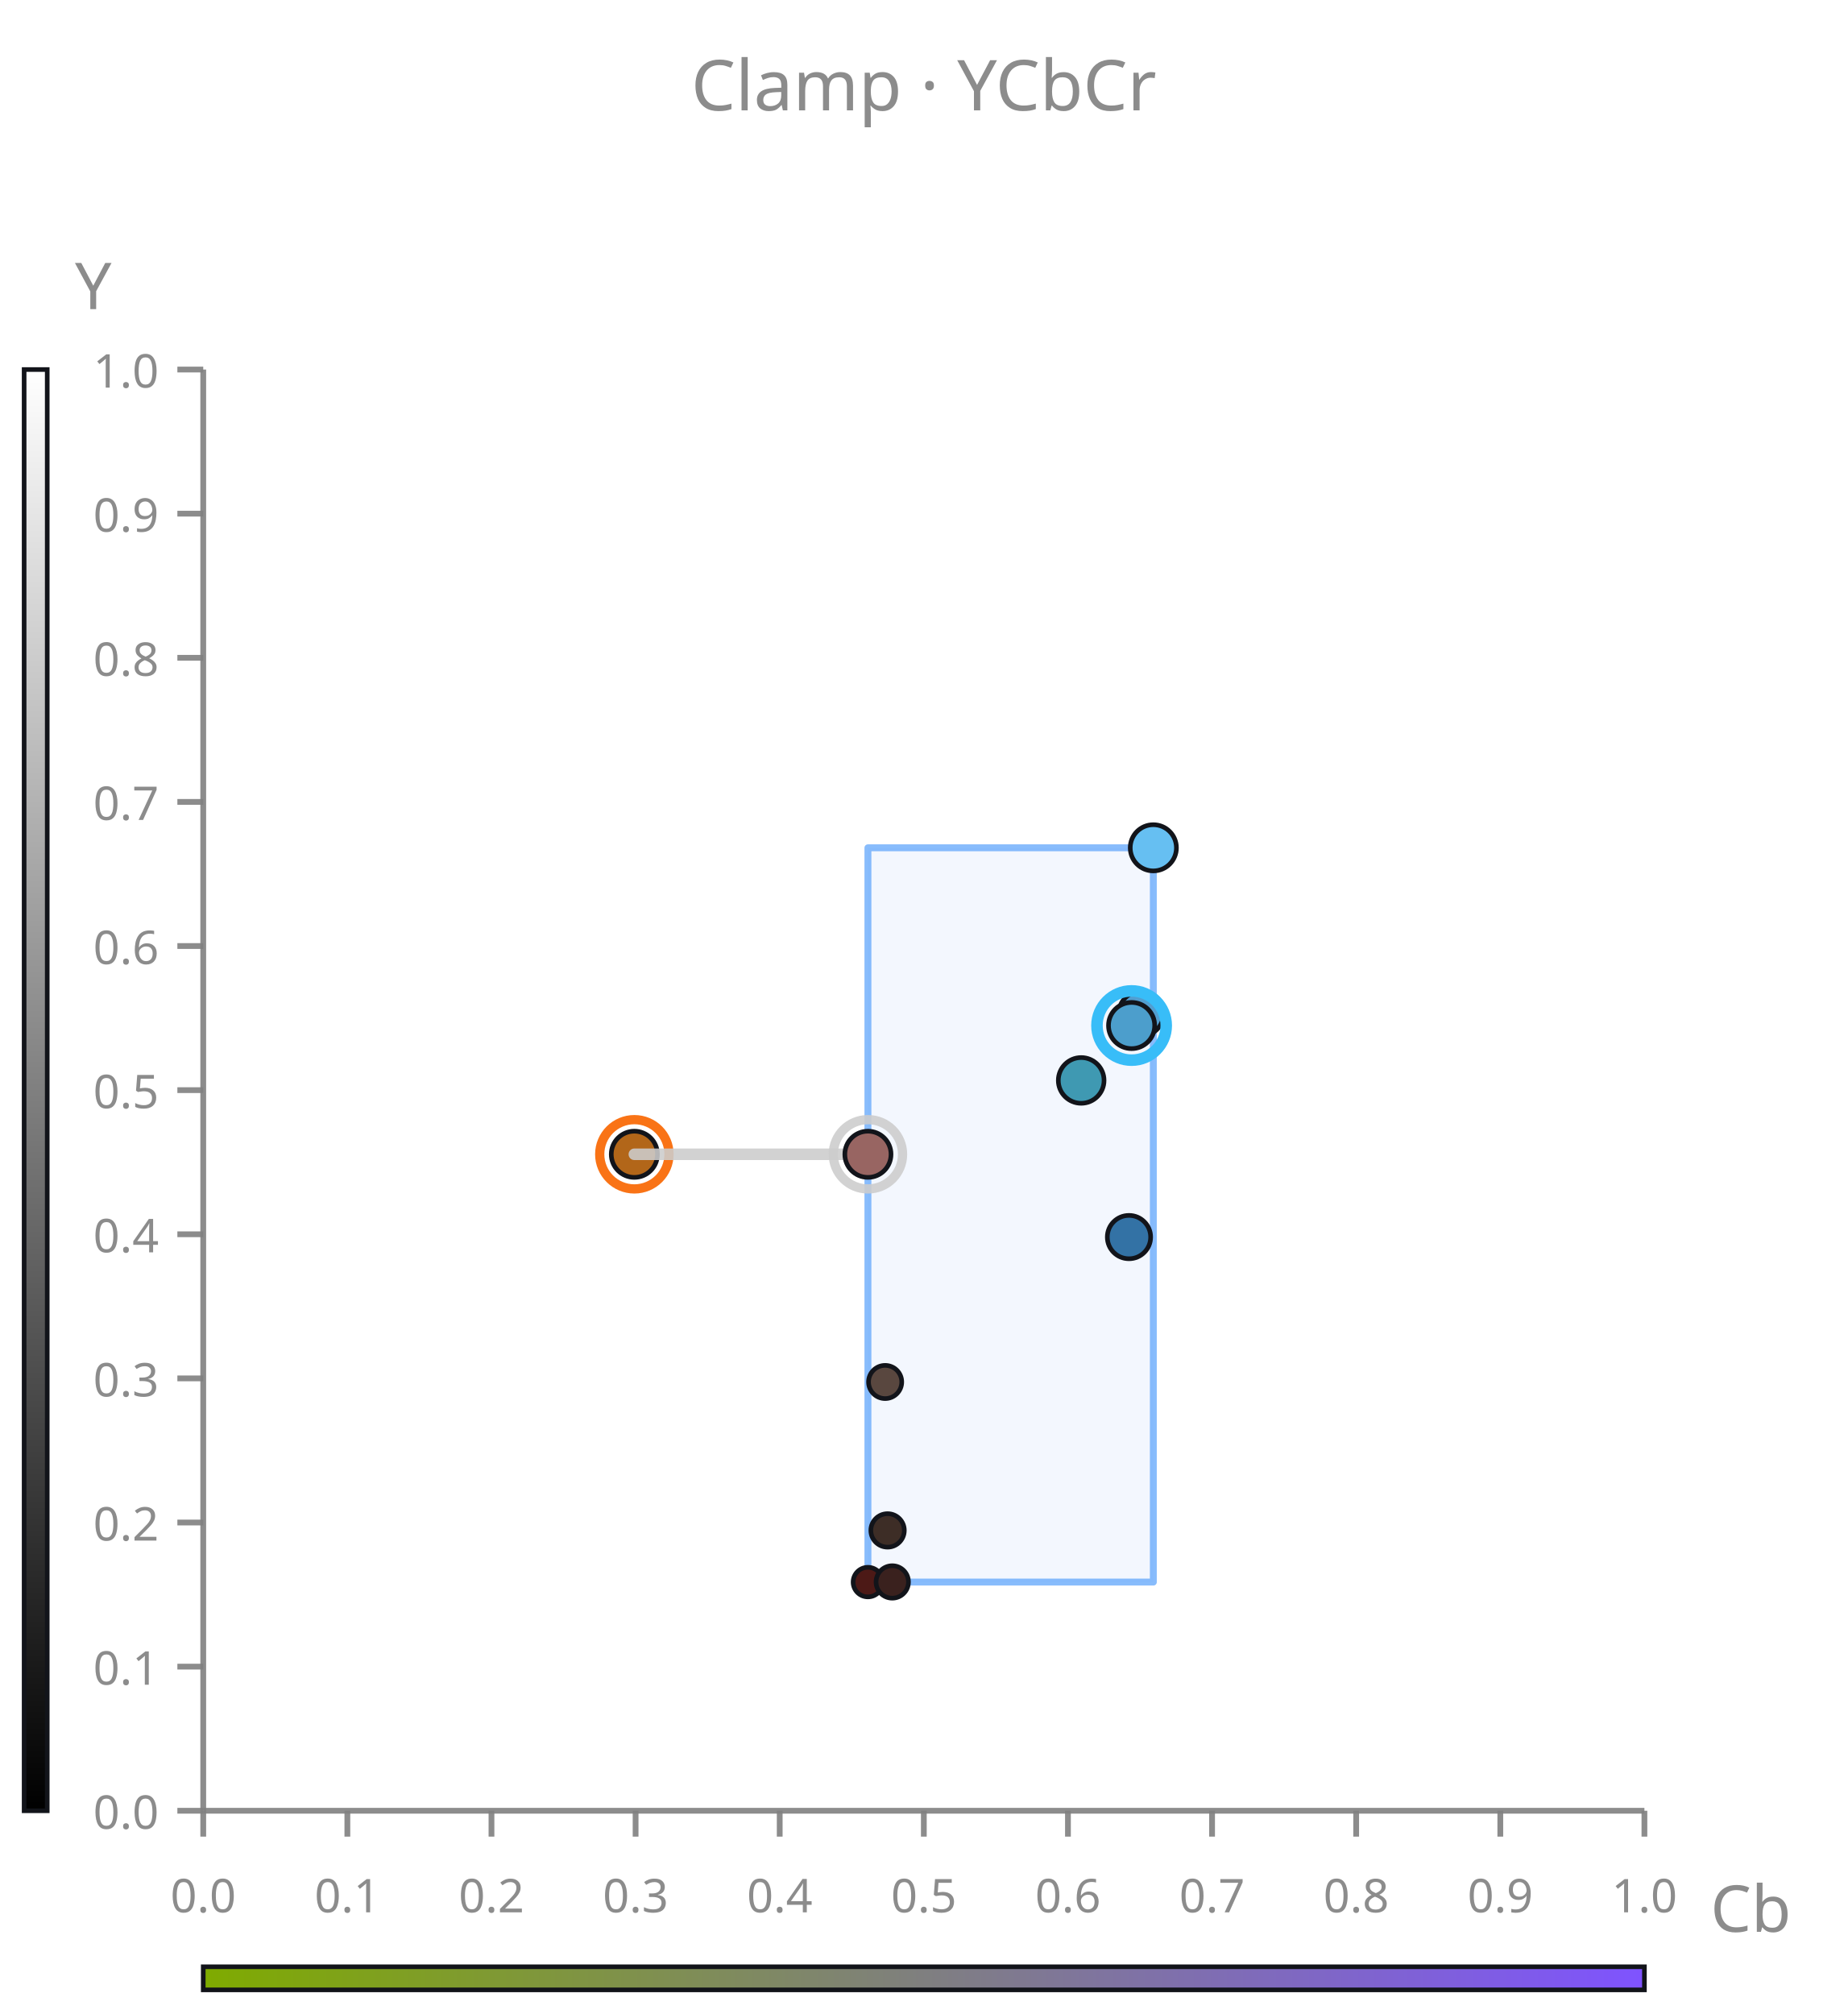
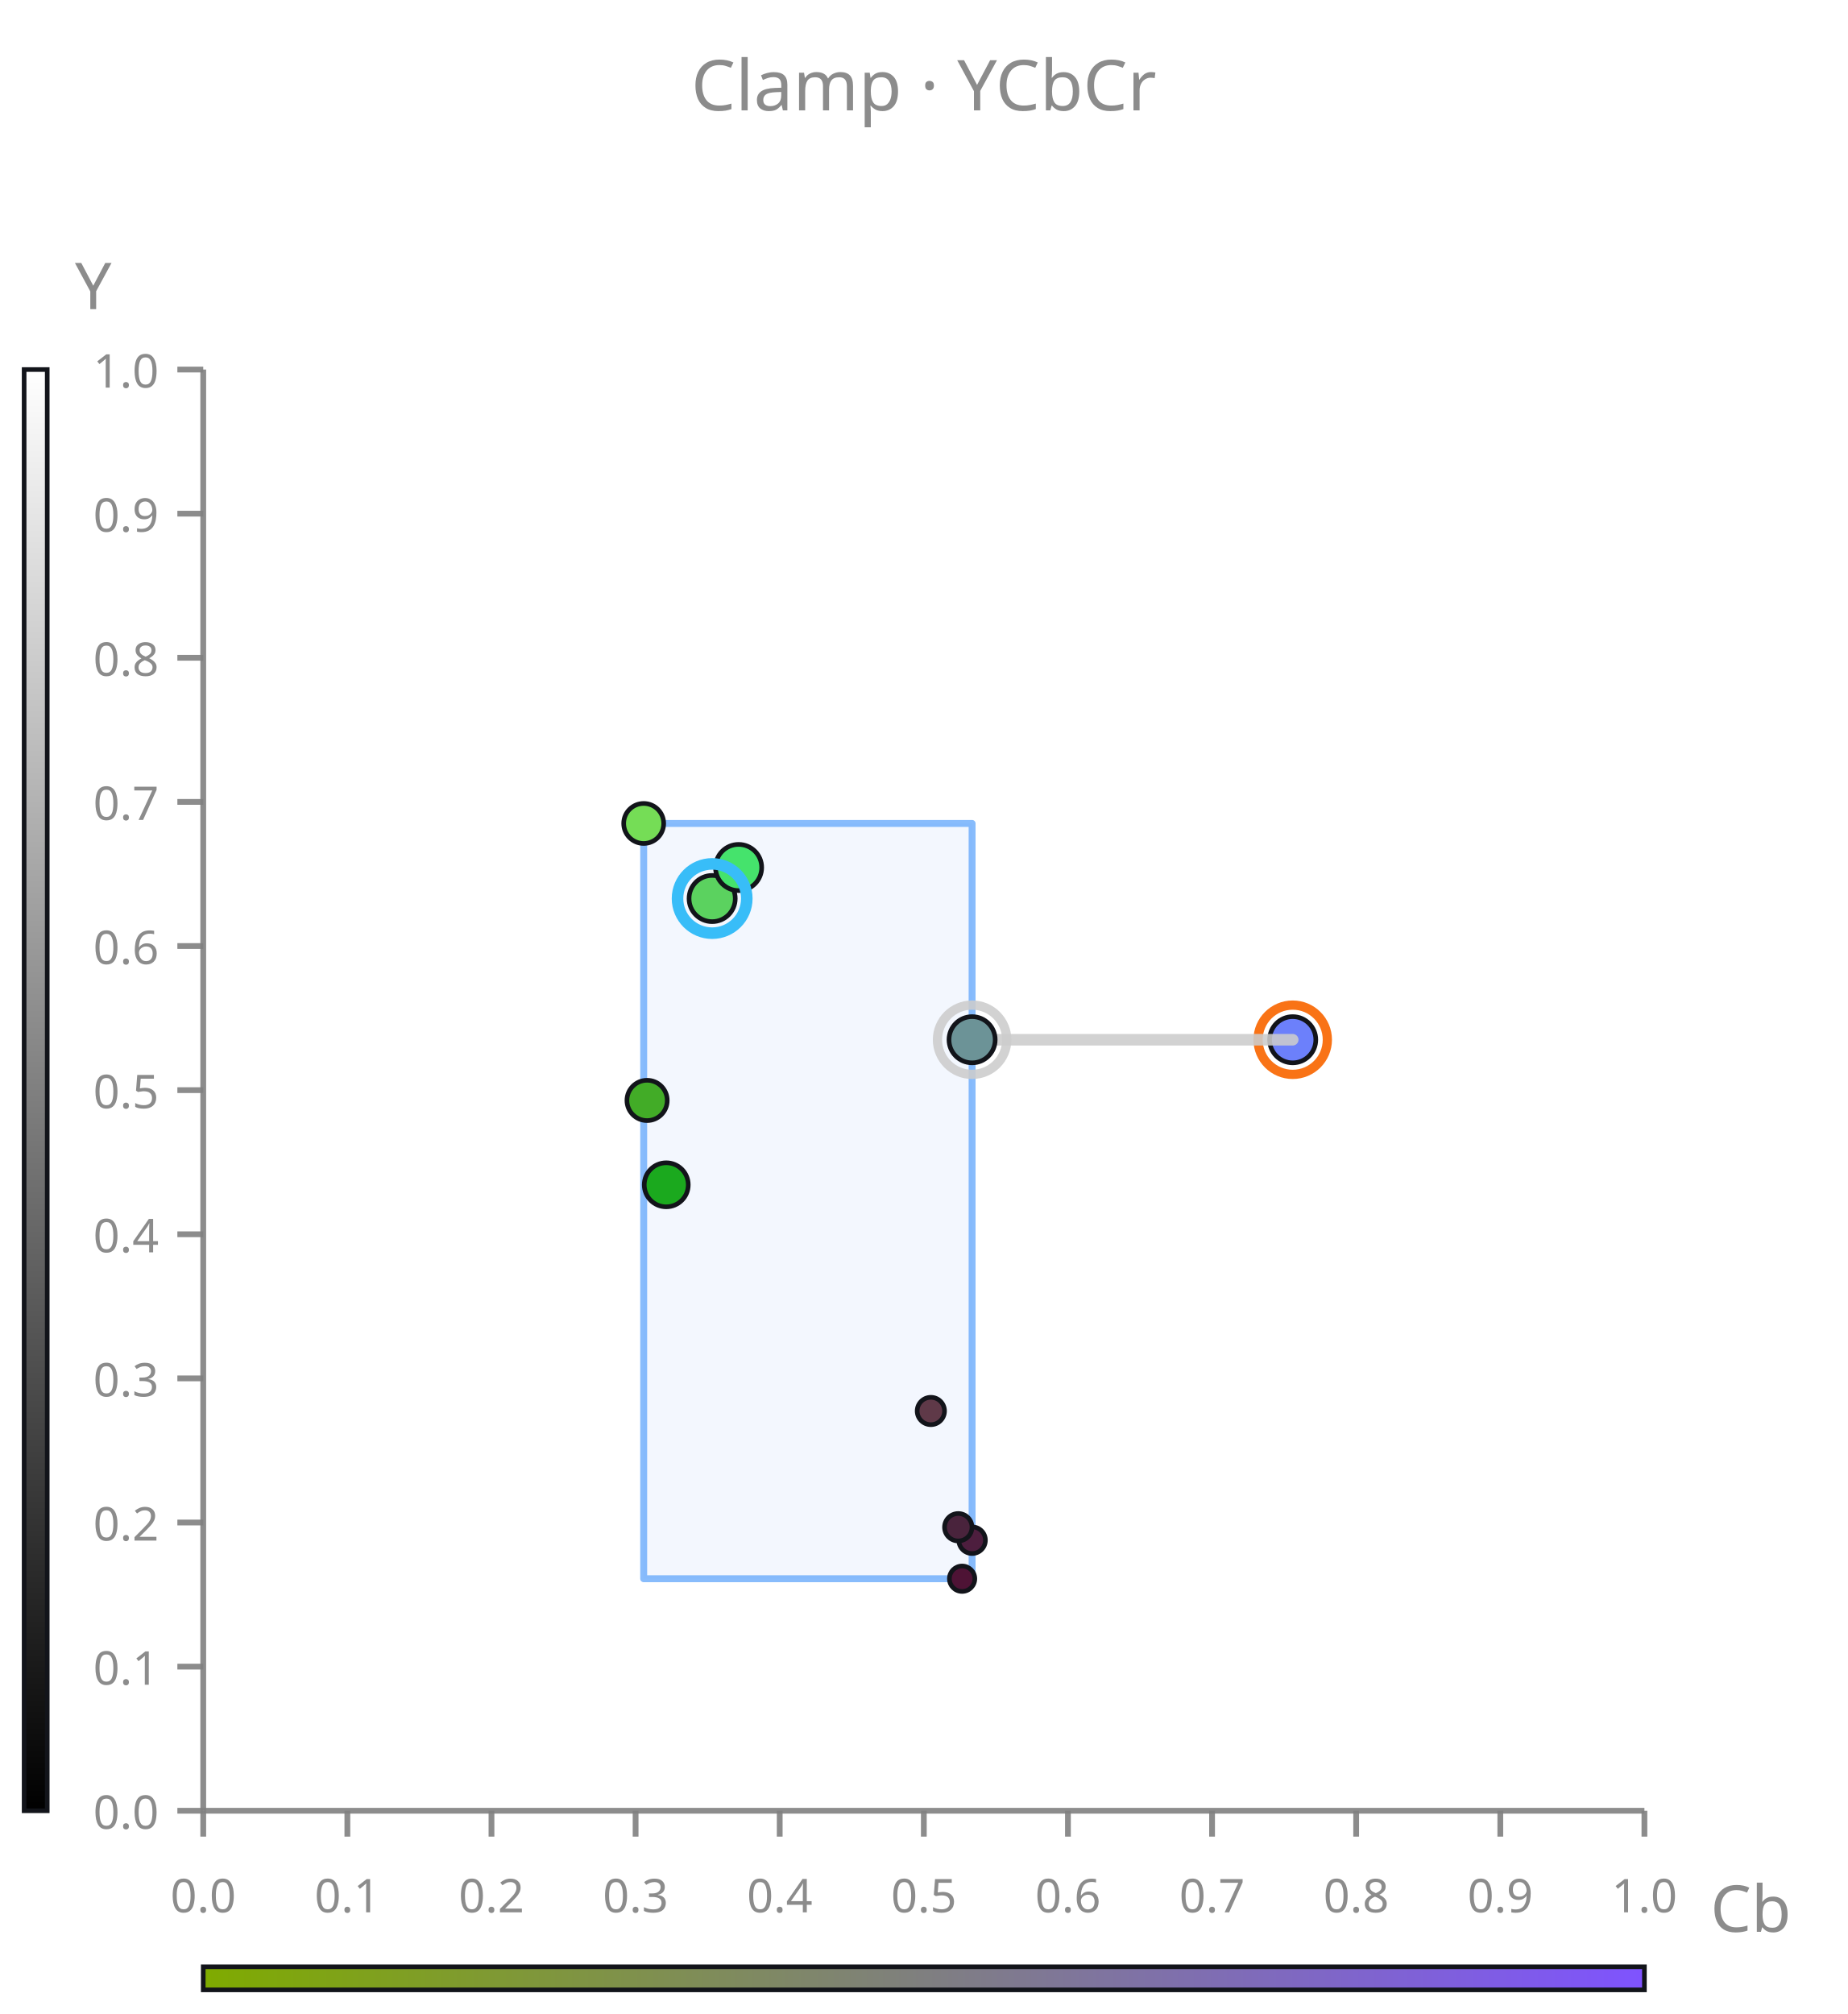
<svg xmlns="http://www.w3.org/2000/svg" baseProfile="full" height="436.0px" version="1.1" viewBox="0,0,400.0,436.0" width="400.0px">
  <defs>
    <linearGradient gradientUnits="userSpaceOnUse" id="plotGradY_1_1_0" x1="7.724" x2="7.724" y1="80" y2="392.0">
      <stop offset="0" stop-color="rgb(255,255,255)" />
      <stop offset="1" stop-color="rgb(0,0,0)" />
    </linearGradient>
    <linearGradient gradientUnits="userSpaceOnUse" id="plotGradX_1_1_0" x1="44.0" x2="356" y1="428.276" y2="428.276">
      <stop offset="0" stop-color="rgb(127,171,0)" />
      <stop offset="1" stop-color="rgb(127,83,255)" />
    </linearGradient>
  </defs>
  <g class="layer_bg" />
  <g class="layer_boundary">
-     <polygon fill="rgba(59,130,246,0.06)" points="187.897,342.498 249.685,342.498 249.685,183.537 187.897,183.537" stroke="rgba(96,165,250,0.75)" stroke-linejoin="round" stroke-width="1.5" />
+     <polygon fill="rgba(59,130,246,0.06)" points="139.352,341.77 210.45,341.77 210.45,178.266 139.352,178.266" stroke="rgba(96,165,250,0.75)" stroke-linejoin="round" stroke-width="1.5" />
  </g>
  <g class="layer_axes">
    <line fill="none" stroke="rgba(128,128,128,0.9)" stroke-width="1.25" x1="44.0" x2="356" y1="392.0" y2="392.0" />
    <line fill="none" stroke="rgba(128,128,128,0.9)" stroke-width="1.25" x1="44.0" x2="44.0" y1="392.0" y2="80" />
    <line fill="none" stroke="rgba(128,128,128,0.9)" stroke-width="1.25" x1="44.0" x2="44.0" y1="392.0" y2="397.6" />
    <text dominant-baseline="hanging" fill="rgba(128,128,128,0.9)" font-family="sans-serif" font-size="10.08" text-anchor="middle" x="44.0" y="406.168">0.0</text>
    <line fill="none" stroke="rgba(128,128,128,0.9)" stroke-width="1.25" x1="75.2" x2="75.2" y1="392.0" y2="397.6" />
    <text dominant-baseline="hanging" fill="rgba(128,128,128,0.9)" font-family="sans-serif" font-size="10.08" text-anchor="middle" x="75.2" y="406.168">0.1</text>
    <line fill="none" stroke="rgba(128,128,128,0.9)" stroke-width="1.25" x1="106.4" x2="106.4" y1="392.0" y2="397.6" />
    <text dominant-baseline="hanging" fill="rgba(128,128,128,0.9)" font-family="sans-serif" font-size="10.08" text-anchor="middle" x="106.4" y="406.168">0.2</text>
    <line fill="none" stroke="rgba(128,128,128,0.9)" stroke-width="1.25" x1="137.6" x2="137.6" y1="392.0" y2="397.6" />
    <text dominant-baseline="hanging" fill="rgba(128,128,128,0.9)" font-family="sans-serif" font-size="10.08" text-anchor="middle" x="137.6" y="406.168">0.3</text>
    <line fill="none" stroke="rgba(128,128,128,0.9)" stroke-width="1.25" x1="168.8" x2="168.8" y1="392.0" y2="397.6" />
    <text dominant-baseline="hanging" fill="rgba(128,128,128,0.9)" font-family="sans-serif" font-size="10.08" text-anchor="middle" x="168.8" y="406.168">0.4</text>
    <line fill="none" stroke="rgba(128,128,128,0.9)" stroke-width="1.25" x1="200" x2="200" y1="392.0" y2="397.6" />
    <text dominant-baseline="hanging" fill="rgba(128,128,128,0.9)" font-family="sans-serif" font-size="10.08" text-anchor="middle" x="200" y="406.168">0.5</text>
    <line fill="none" stroke="rgba(128,128,128,0.9)" stroke-width="1.25" x1="231.2" x2="231.2" y1="392.0" y2="397.6" />
    <text dominant-baseline="hanging" fill="rgba(128,128,128,0.9)" font-family="sans-serif" font-size="10.08" text-anchor="middle" x="231.2" y="406.168">0.6</text>
    <line fill="none" stroke="rgba(128,128,128,0.9)" stroke-width="1.25" x1="262.4" x2="262.4" y1="392.0" y2="397.6" />
    <text dominant-baseline="hanging" fill="rgba(128,128,128,0.9)" font-family="sans-serif" font-size="10.08" text-anchor="middle" x="262.4" y="406.168">0.7</text>
    <line fill="none" stroke="rgba(128,128,128,0.9)" stroke-width="1.25" x1="293.6" x2="293.6" y1="392.0" y2="397.6" />
    <text dominant-baseline="hanging" fill="rgba(128,128,128,0.9)" font-family="sans-serif" font-size="10.08" text-anchor="middle" x="293.6" y="406.168">0.8</text>
    <line fill="none" stroke="rgba(128,128,128,0.9)" stroke-width="1.25" x1="324.8" x2="324.8" y1="392.0" y2="397.6" />
    <text dominant-baseline="hanging" fill="rgba(128,128,128,0.9)" font-family="sans-serif" font-size="10.08" text-anchor="middle" x="324.8" y="406.168">0.9</text>
    <line fill="none" stroke="rgba(128,128,128,0.9)" stroke-width="1.25" x1="356" x2="356" y1="392.0" y2="397.6" />
    <text dominant-baseline="hanging" fill="rgba(128,128,128,0.9)" font-family="sans-serif" font-size="10.08" text-anchor="middle" x="356" y="406.168">1.0</text>
    <line fill="none" stroke="rgba(128,128,128,0.9)" stroke-width="1.25" x1="44.0" x2="38.4" y1="392.0" y2="392.0" />
    <text dominant-baseline="central" fill="rgba(128,128,128,0.9)" font-family="sans-serif" font-size="10.08" text-anchor="end" x="34.4" y="392.0">0.0</text>
    <line fill="none" stroke="rgba(128,128,128,0.9)" stroke-width="1.25" x1="44.0" x2="38.4" y1="360.8" y2="360.8" />
    <text dominant-baseline="central" fill="rgba(128,128,128,0.9)" font-family="sans-serif" font-size="10.08" text-anchor="end" x="34.4" y="360.8">0.1</text>
    <line fill="none" stroke="rgba(128,128,128,0.9)" stroke-width="1.25" x1="44.0" x2="38.4" y1="329.6" y2="329.6" />
    <text dominant-baseline="central" fill="rgba(128,128,128,0.9)" font-family="sans-serif" font-size="10.08" text-anchor="end" x="34.4" y="329.6">0.2</text>
    <line fill="none" stroke="rgba(128,128,128,0.9)" stroke-width="1.25" x1="44.0" x2="38.4" y1="298.4" y2="298.4" />
    <text dominant-baseline="central" fill="rgba(128,128,128,0.9)" font-family="sans-serif" font-size="10.08" text-anchor="end" x="34.4" y="298.4">0.3</text>
    <line fill="none" stroke="rgba(128,128,128,0.9)" stroke-width="1.25" x1="44.0" x2="38.4" y1="267.2" y2="267.2" />
    <text dominant-baseline="central" fill="rgba(128,128,128,0.9)" font-family="sans-serif" font-size="10.08" text-anchor="end" x="34.4" y="267.2">0.4</text>
    <line fill="none" stroke="rgba(128,128,128,0.9)" stroke-width="1.25" x1="44.0" x2="38.4" y1="236" y2="236" />
    <text dominant-baseline="central" fill="rgba(128,128,128,0.9)" font-family="sans-serif" font-size="10.08" text-anchor="end" x="34.4" y="236">0.5</text>
    <line fill="none" stroke="rgba(128,128,128,0.9)" stroke-width="1.25" x1="44.0" x2="38.4" y1="204.8" y2="204.8" />
    <text dominant-baseline="central" fill="rgba(128,128,128,0.9)" font-family="sans-serif" font-size="10.08" text-anchor="end" x="34.4" y="204.8">0.6</text>
    <line fill="none" stroke="rgba(128,128,128,0.9)" stroke-width="1.25" x1="44.0" x2="38.4" y1="173.6" y2="173.6" />
    <text dominant-baseline="central" fill="rgba(128,128,128,0.9)" font-family="sans-serif" font-size="10.08" text-anchor="end" x="34.4" y="173.6">0.7</text>
    <line fill="none" stroke="rgba(128,128,128,0.9)" stroke-width="1.25" x1="44.0" x2="38.4" y1="142.4" y2="142.4" />
    <text dominant-baseline="central" fill="rgba(128,128,128,0.9)" font-family="sans-serif" font-size="10.08" text-anchor="end" x="34.4" y="142.4">0.8</text>
    <line fill="none" stroke="rgba(128,128,128,0.9)" stroke-width="1.25" x1="44.0" x2="38.4" y1="111.2" y2="111.2" />
    <text dominant-baseline="central" fill="rgba(128,128,128,0.9)" font-family="sans-serif" font-size="10.08" text-anchor="end" x="34.4" y="111.2">0.9</text>
    <line fill="none" stroke="rgba(128,128,128,0.9)" stroke-width="1.25" x1="44.0" x2="38.4" y1="80" y2="80" />
    <text dominant-baseline="central" fill="rgba(128,128,128,0.9)" font-family="sans-serif" font-size="10.08" text-anchor="end" x="34.4" y="80">1.0</text>
    <text fill="rgba(128,128,128,0.9)" font-family="sans-serif" font-size="14" x="370.3" y="418.208">Cb</text>
    <text fill="rgba(128,128,128,0.9)" font-family="sans-serif" font-size="14" x="16.224" y="66.928">Y</text>
    <rect fill="url(#plotGradY_1_1_0) none" height="312" shape-rendering="geometricPrecision" stroke="rgba(18,20,26,1.0)" stroke-width="1.0" width="5.0" x="5.224" y="80" />
    <rect fill="url(#plotGradX_1_1_0) none" height="5.0" shape-rendering="geometricPrecision" stroke="rgba(18,20,26,1.0)" stroke-width="1.0" width="312" x="44.0" y="425.776" />
  </g>
  <g class="layer_dots">
-     <circle cx="187.897" cy="342.498" fill="rgb(76,25,22)" r="3.203" stroke="rgba(18,20,26,1.0)" stroke-width="1.0" />
-     <circle cx="193.167" cy="342.467" fill="rgb(58,33,30)" r="3.51" stroke="rgba(18,20,26,1.0)" stroke-width="1.0" />
-     <circle cx="191.625" cy="299.177" fill="rgb(89,71,63)" r="3.593" stroke="rgba(18,20,26,1.0)" stroke-width="1.0" />
-     <circle cx="192.152" cy="331.31" fill="rgb(61,45,38)" r="3.623" stroke="rgba(18,20,26,1.0)" stroke-width="1.0" />
-     <circle cx="244.414" cy="267.808" fill="rgb(51,114,165)" r="4.692" stroke="rgba(18,20,26,1.0)" stroke-width="1.0" />
-     <circle cx="247.049" cy="219.433" fill="rgb(81,158,209)" r="4.846" stroke="rgba(18,20,26,1.0)" stroke-width="1.0" />
-     <circle cx="244.98" cy="222.01" fill="rgb(76,158,204)" r="5.0" stroke="rgba(18,20,26,1.0)" stroke-width="1.0" />
-     <circle cx="234.066" cy="233.894" fill="rgb(63,153,178)" r="4.95" stroke="rgba(18,20,26,1.0)" stroke-width="1.0" />
-     <circle cx="249.685" cy="183.537" fill="rgb(102,191,242)" r="5.0" stroke="rgba(18,20,26,1.0)" stroke-width="1.0" />
-     <circle cx="137.332" cy="249.884" fill="rgb(178,102,25)" r="5.0" stroke="rgba(18,20,26,1.0)" stroke-width="1.0" />
+     <circle cx="208.287" cy="341.77" fill="rgb(78,19,53)" r="2.75" stroke="rgba(18,20,26,1.0)" stroke-width="1.0" />
+     <circle cx="210.45" cy="333.431" fill="rgb(77,30,62)" r="2.881" stroke="rgba(18,20,26,1.0)" stroke-width="1.0" />
+     <circle cx="201.52" cy="305.457" fill="rgb(95,57,72)" r="2.96" stroke="rgba(18,20,26,1.0)" stroke-width="1.0" />
+     <circle cx="207.453" cy="330.622" fill="rgb(73,35,60)" r="2.97" stroke="rgba(18,20,26,1.0)" stroke-width="1.0" />
+     <circle cx="139.352" cy="178.266" fill="rgb(117,221,86)" r="4.33" stroke="rgba(18,20,26,1.0)" stroke-width="1.0" />
+     <circle cx="140.088" cy="238.225" fill="rgb(66,172,39)" r="4.363" stroke="rgba(18,20,26,1.0)" stroke-width="1.0" />
+     <circle cx="154.175" cy="194.519" fill="rgb(91,210,95)" r="5.0" stroke="rgba(18,20,26,1.0)" stroke-width="1.0" />
+     <circle cx="144.238" cy="256.49" fill="rgb(27,169,30)" r="4.765" stroke="rgba(18,20,26,1.0)" stroke-width="1.0" />
+     <circle cx="159.899" cy="187.801" fill="rgb(69,227,108)" r="5.0" stroke="rgba(18,20,26,1.0)" stroke-width="1.0" />
+     <circle cx="279.859" cy="225.087" fill="rgb(108,128,251)" r="5.0" stroke="rgba(18,20,26,1.0)" stroke-width="1.0" />
  </g>
  <g class="layer_overlay">
-     <circle cx="244.98" cy="222.01" fill="none" r="7.5" stroke="rgba(56,189,248,1.0)" stroke-width="2.5" />
-     <circle cx="137.332" cy="249.884" fill="none" r="7.5" stroke="rgba(249,115,22,1.0)" stroke-width="2.0" />
-     <line stroke="rgba(204,204,204,0.88)" stroke-linecap="round" stroke-width="2.5" x1="137.332" x2="187.897" y1="249.884" y2="249.884" />
-     <circle cx="187.897" cy="249.884" fill="rgb(152,101,98)" r="5.0" stroke="rgba(18,20,26,1.0)" stroke-width="1.0" />
-     <circle cx="187.897" cy="249.884" fill="none" r="7.5" stroke="rgba(204,204,204,0.88)" stroke-width="2.0" />
+     <circle cx="154.175" cy="194.519" fill="none" r="7.5" stroke="rgba(56,189,248,1.0)" stroke-width="2.5" />
+     <circle cx="279.859" cy="225.087" fill="none" r="7.5" stroke="rgba(249,115,22,1.0)" stroke-width="2.0" />
+     <line stroke="rgba(204,204,204,0.88)" stroke-linecap="round" stroke-width="2.5" x1="279.859" x2="210.45" y1="225.087" y2="225.087" />
+     <circle cx="210.45" cy="225.087" fill="rgb(108,147,151)" r="5.0" stroke="rgba(18,20,26,1.0)" stroke-width="1.0" />
+     <circle cx="210.45" cy="225.087" fill="none" r="7.5" stroke="rgba(204,204,204,0.88)" stroke-width="2.0" />
  </g>
  <g class="layer_header">
    <text dominant-baseline="central" fill="rgba(128,128,128,0.9)" font-family="sans-serif" font-size="15.2" text-anchor="middle" x="200.0" y="18.0">Clamp · YCbCr</text>
  </g>
</svg>
